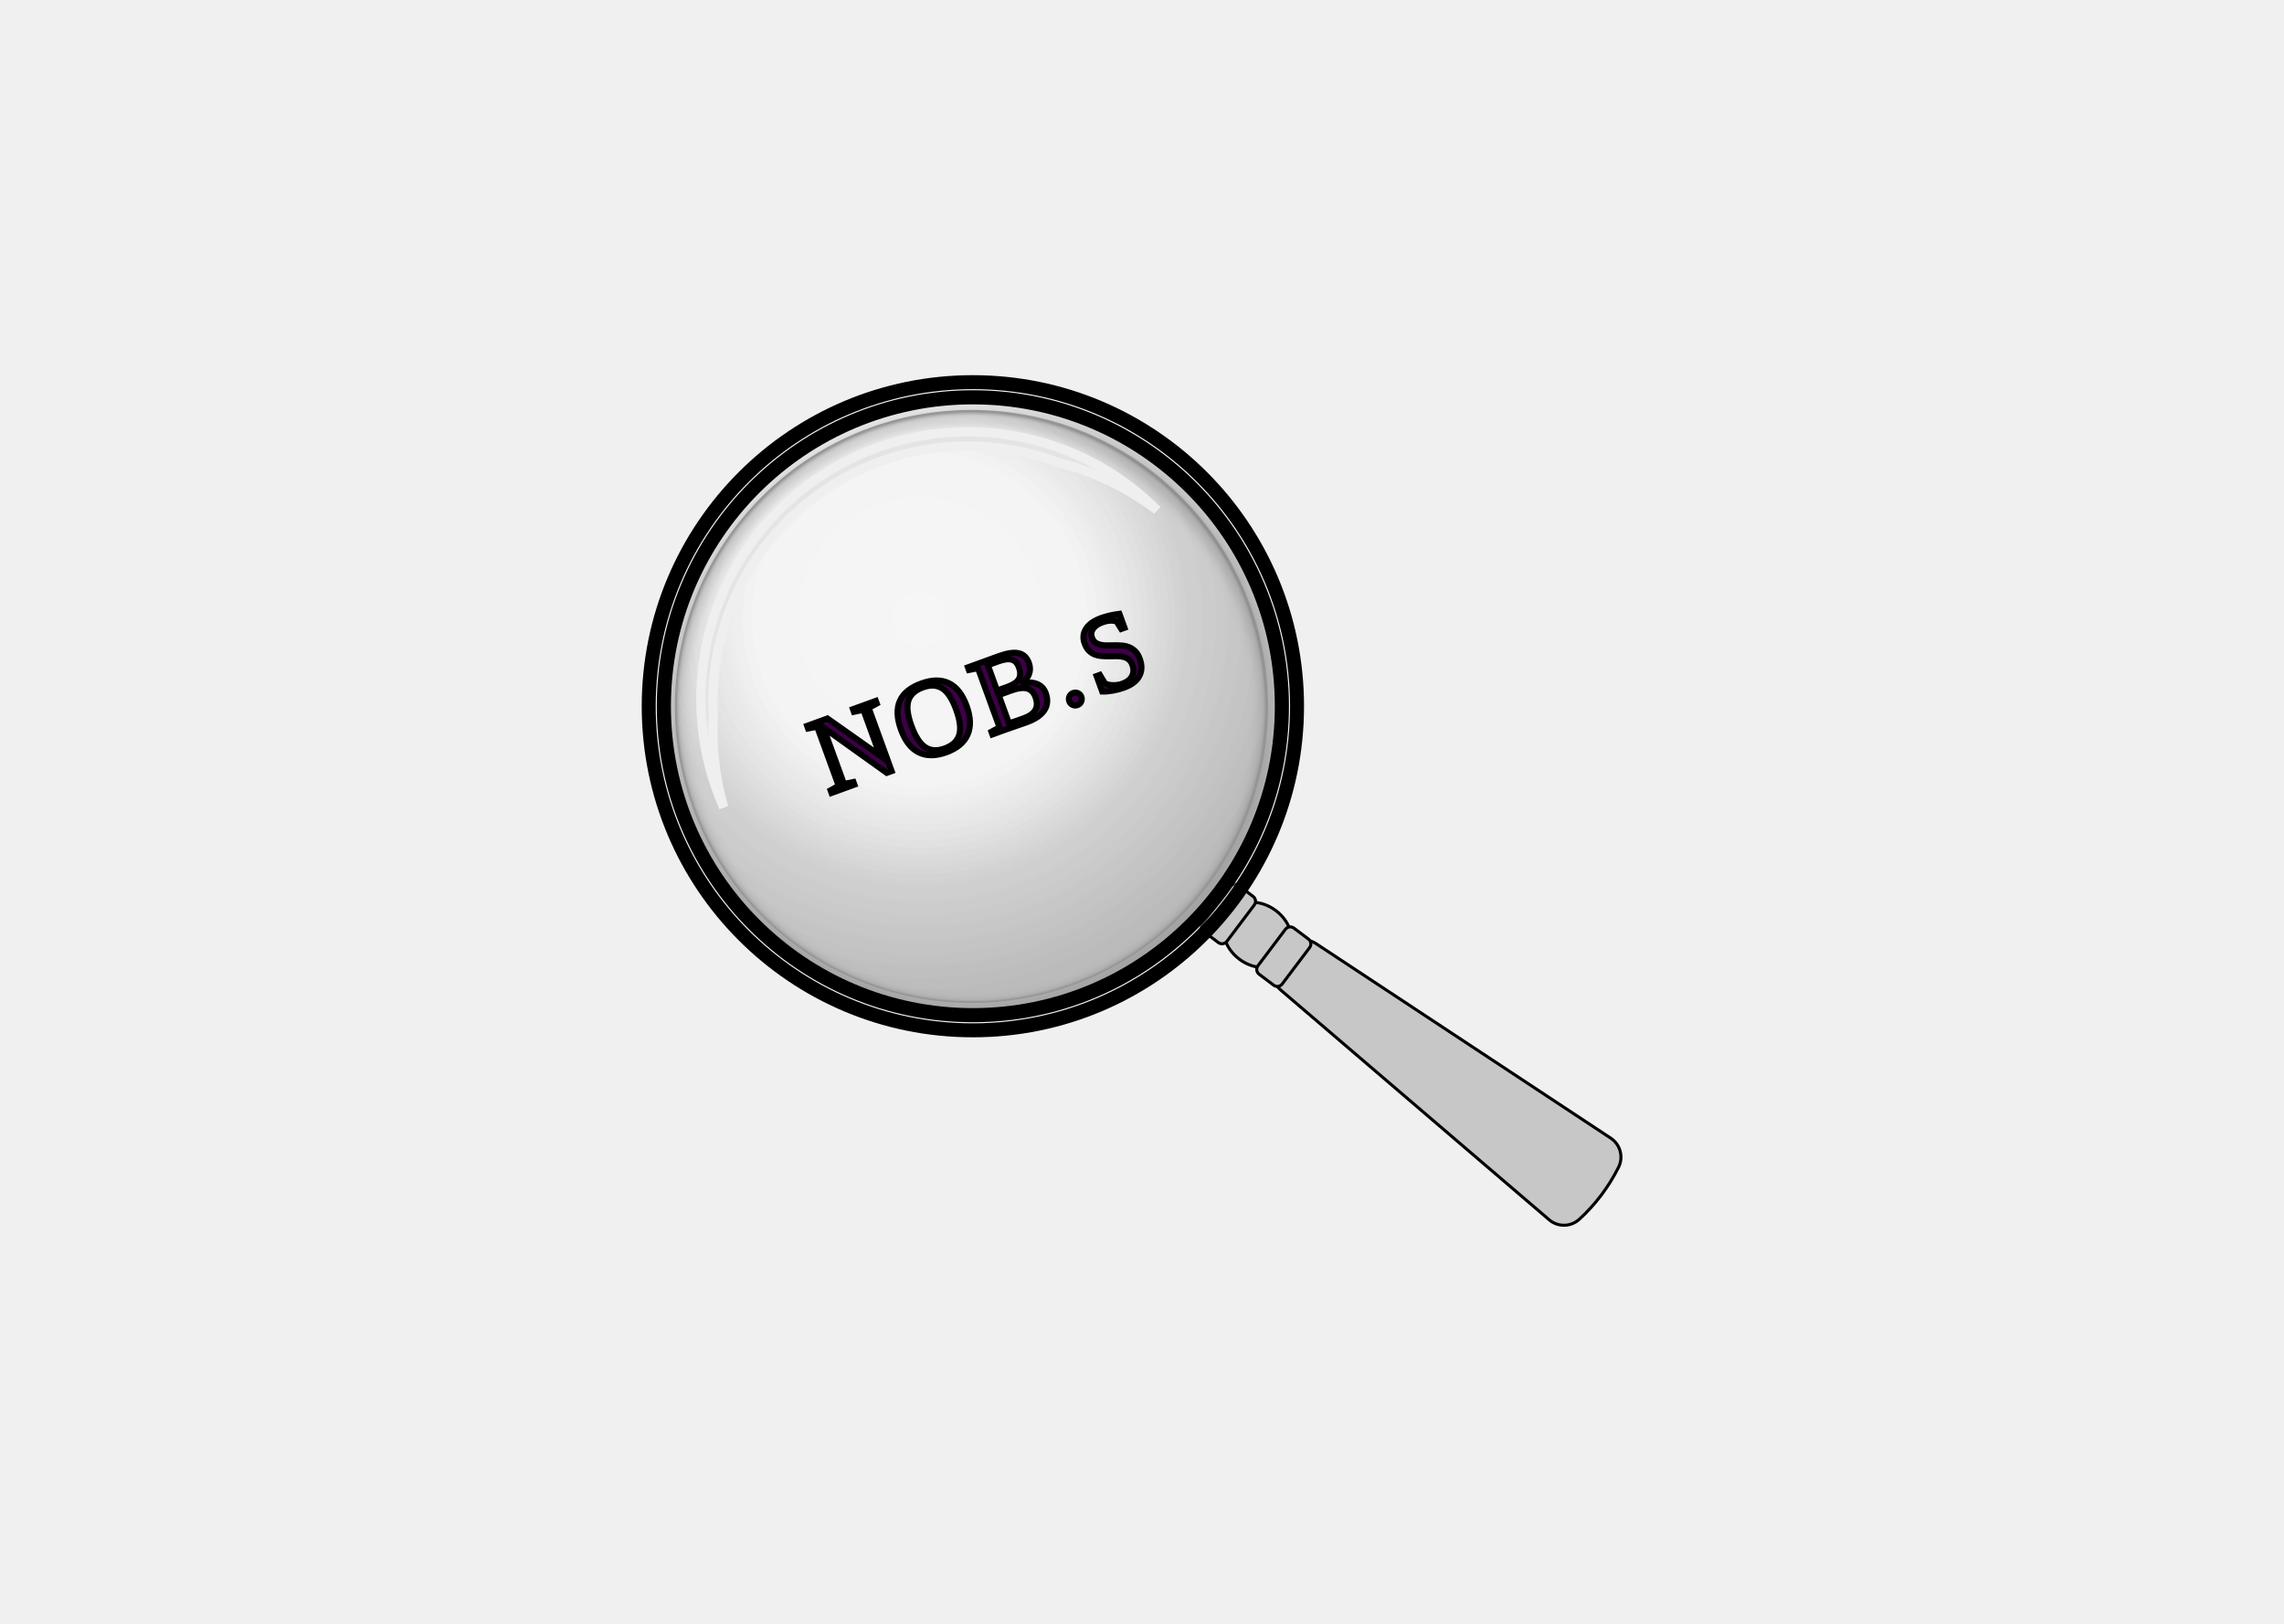
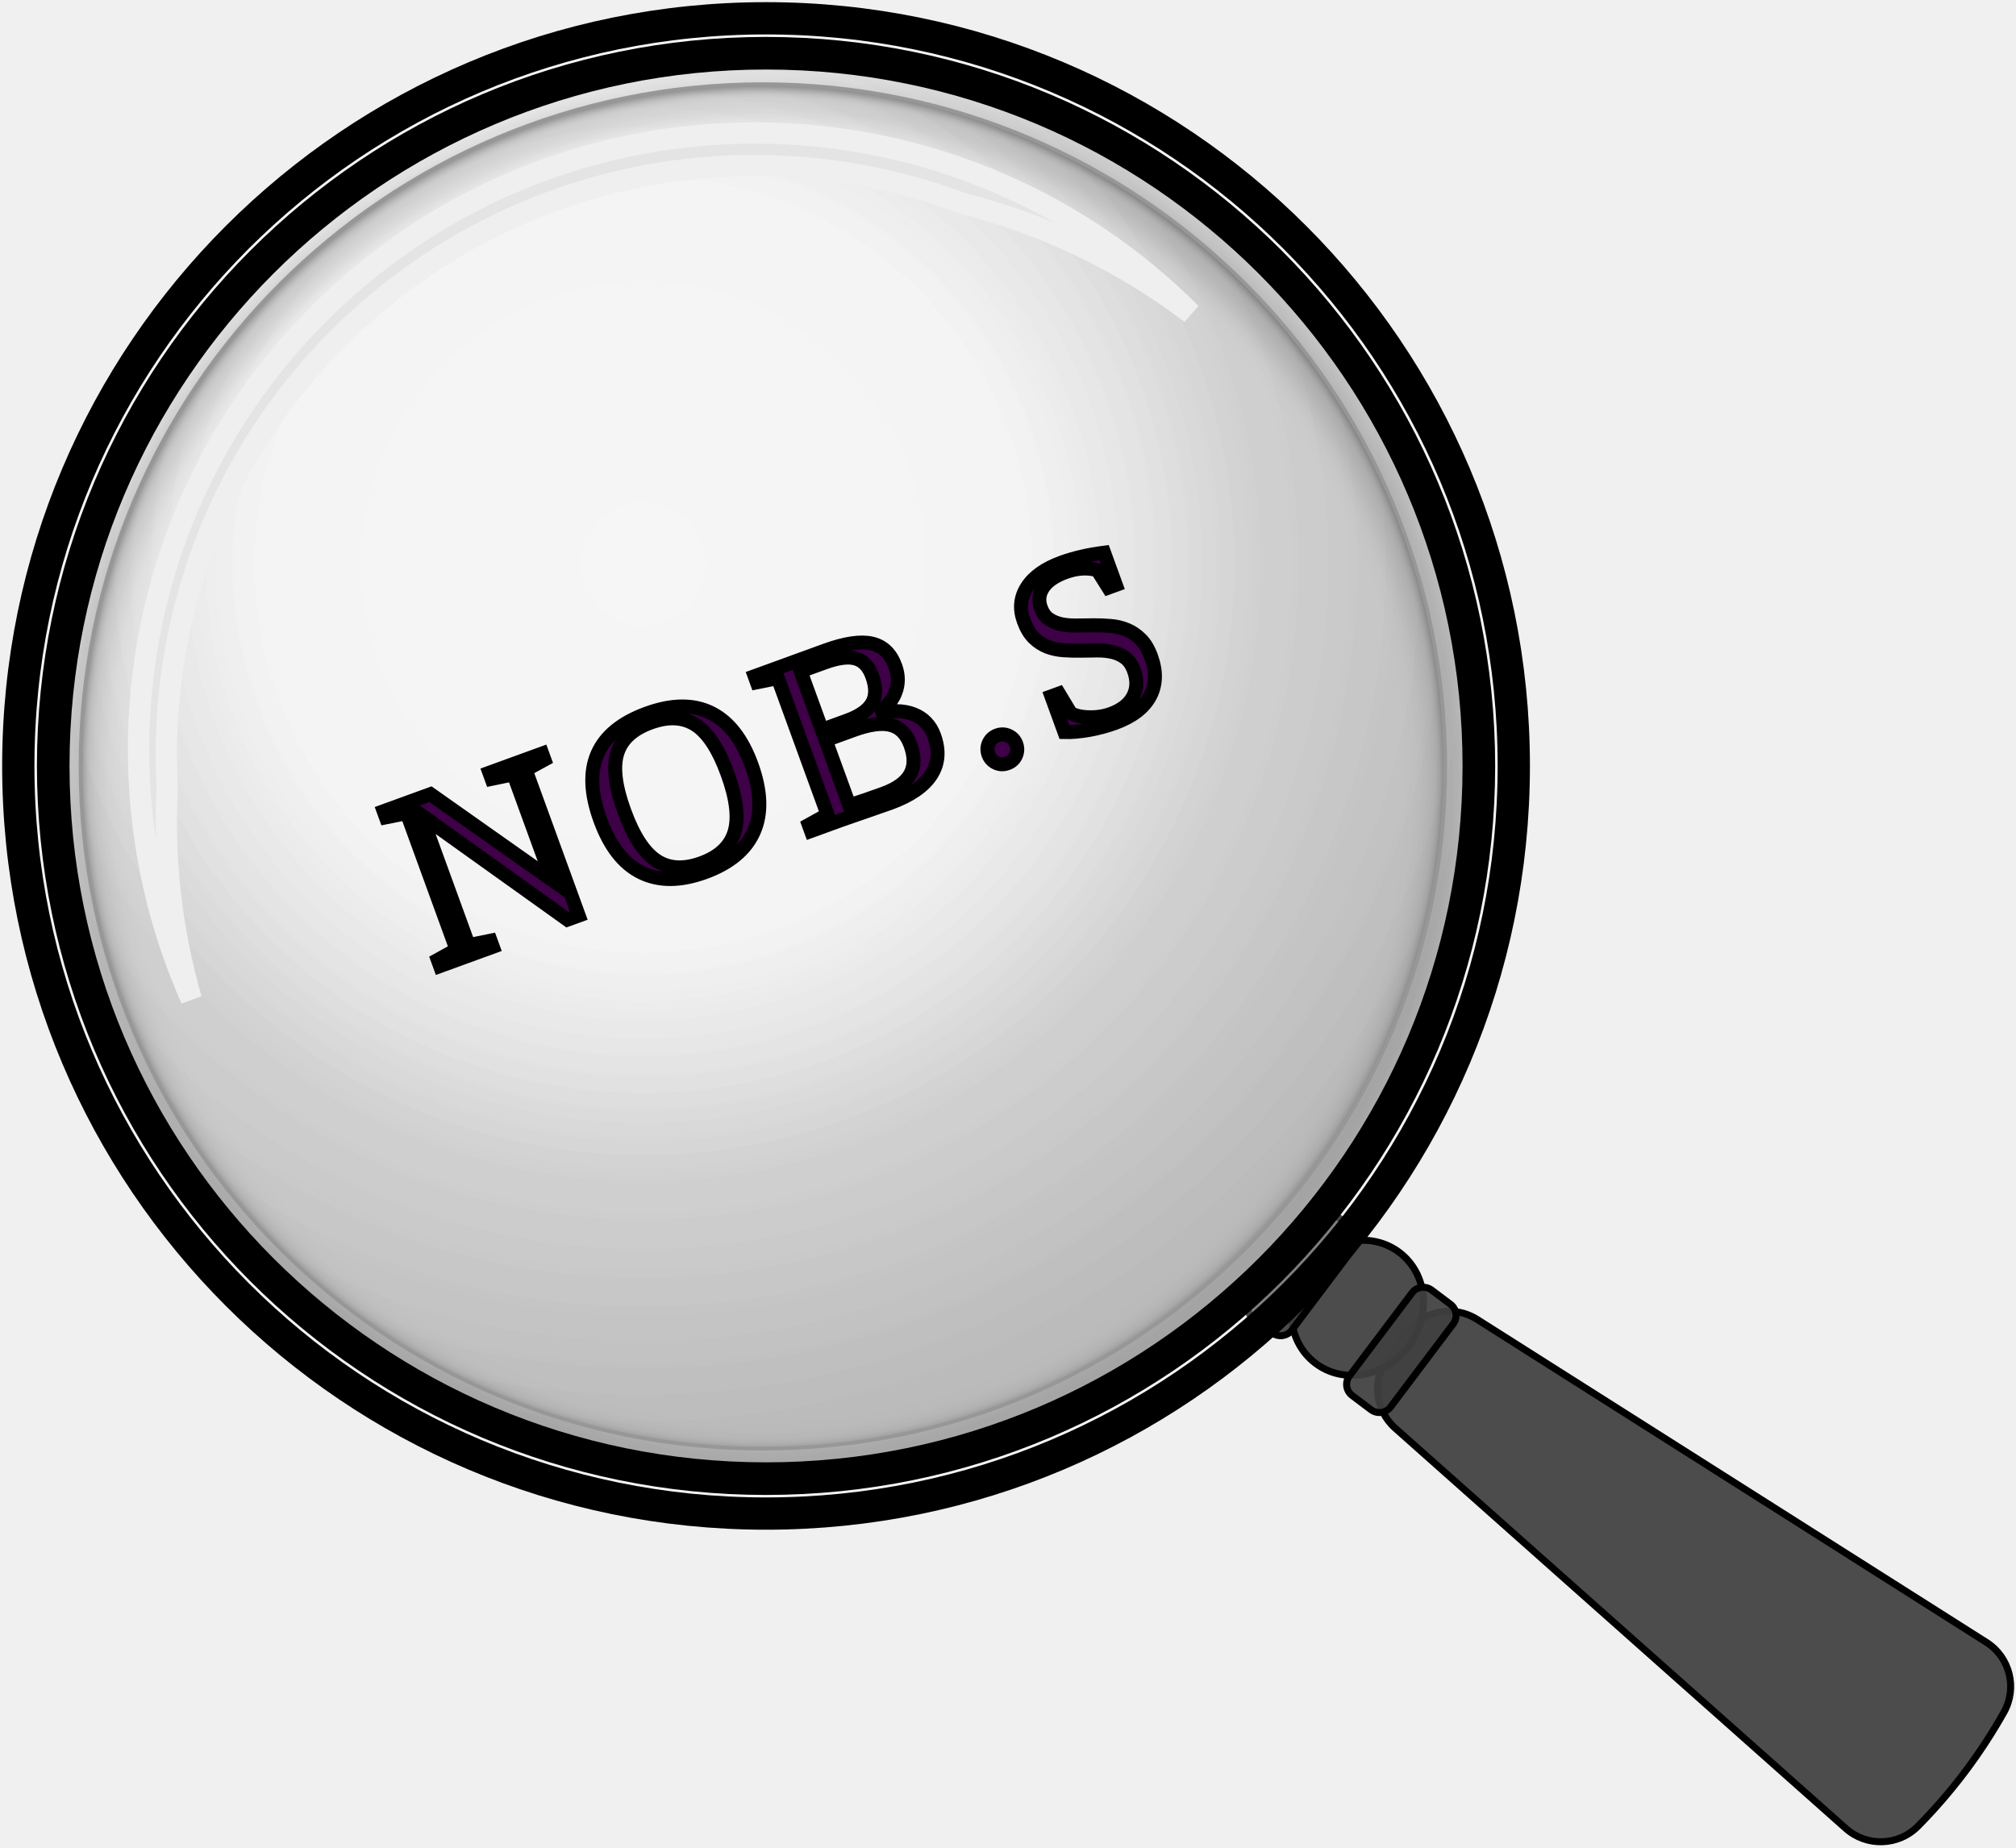
- <svg xmlns="http://www.w3.org/2000/svg" xmlns:xlink="http://www.w3.org/1999/xlink" width="1440px" height="1024px" viewBox="0 0 1440 1024" version="1.1">
+ <svg xmlns="http://www.w3.org/2000/svg" xmlns:xlink="http://www.w3.org/1999/xlink" width="551px" height="505px" viewBox="0 0 551 505" version="1.1">
  <defs>
    <radialGradient cx="41.541%" cy="34.983%" fx="41.541%" fy="34.983%" r="61.126%" id="radialGradient-1">
      <stop stop-color="#FFFFFF" stop-opacity="0.694" offset="0%" />
      <stop stop-color="#AEAEAE" stop-opacity="0.623" offset="29.813%" />
      <stop stop-color="#282828" stop-opacity="0.913" offset="70.687%" />
      <stop stop-color="#000000" offset="100%" />
    </radialGradient>
    <circle id="path-2" cx="203.5" cy="204.5" r="186.5" />
    <filter x="-3.9%" y="-2.8%" width="107.8%" height="107.8%" filterUnits="objectBoundingBox" id="filter-3">
      <feMorphology radius="0.5" operator="dilate" in="SourceAlpha" result="shadowSpreadOuter1" />
      <feOffset dx="0" dy="4" in="shadowSpreadOuter1" result="shadowOffsetOuter1" />
      <feMorphology radius="1" operator="erode" in="SourceAlpha" result="shadowInner" />
      <feOffset dx="0" dy="4" in="shadowInner" result="shadowInner" />
      <feComposite in="shadowOffsetOuter1" in2="shadowInner" operator="out" result="shadowOffsetOuter1" />
      <feGaussianBlur stdDeviation="4" in="shadowOffsetOuter1" result="shadowBlurOuter1" />
      <feColorMatrix values="0 0 0 0 0   0 0 0 0 0   0 0 0 0 0  0 0 0 0.5 0" type="matrix" in="shadowBlurOuter1" />
    </filter>
    <filter x="-2.8%" y="-1.7%" width="105.6%" height="105.6%" filterUnits="objectBoundingBox" id="filter-4">
      <feGaussianBlur stdDeviation="1.5" in="SourceAlpha" result="shadowBlurInner1" />
      <feOffset dx="0" dy="1" in="shadowBlurInner1" result="shadowOffsetInner1" />
      <feComposite in="shadowOffsetInner1" in2="SourceAlpha" operator="arithmetic" k2="-1" k3="1" result="shadowInnerInner1" />
      <feColorMatrix values="0 0 0 0 0   0 0 0 0 0   0 0 0 0 0  0 0 0 0.5 0" type="matrix" in="shadowInnerInner1" />
    </filter>
  </defs>
-   <g id="NOBS-Web-Logo" stroke="none" stroke-width="1" fill="none" fill-rule="evenodd">
-     <g id="Handle" transform="translate(888.0523, 662.5322) rotate(-53) translate(-888.0523, -662.5322) translate(854.0523, 509.0322)" fill="#C7C7C7" stroke="#000000" stroke-width="1.91">
-       <path d="M30.293,52.862 C22.727,52.862 16.466,58.745 15.995,66.296 L2.147,288.521 C1.696,295.761 6.728,302.196 13.864,303.503 C20.721,304.759 27.577,305.387 34.433,305.387 C41.269,305.387 48.093,304.762 54.907,303.514 C62.042,302.206 67.073,295.772 66.622,288.532 L52.774,66.296 C52.303,58.745 46.042,52.862 38.476,52.862 L30.293,52.862 Z" id="Rectangle" />
-       <ellipse id="Oval" cx="35.003" cy="33.558" rx="19.167" ry="22.957" />
-       <rect id="Rectangle" x="15.768" y="45.462" width="36.423" height="19.133" rx="3.82" />
-       <rect id="Rectangle" x="16.245" y="1.423" width="36.423" height="19.133" rx="3.82" />
-     </g>
-     <g id="Lens" transform="translate(409, 241)">
-       <circle id="Outer-ring" stroke="#000000" stroke-width="8.82" fill-opacity="0.28" fill="#FFFFFF" cx="204.37" cy="204.37" r="204.37" />
-       <circle id="Inner-ring" stroke="#000000" stroke-width="8.91" cx="204.37" cy="204.37" r="194.82" />
-       <circle id="Gradient" fill="url(#radialGradient-1)" opacity="0.236" style="mix-blend-mode: hard-light;" cx="203.82" cy="207.82" r="194.82" />
-       <g id="Glare">
-         <use fill="black" fill-opacity="1" filter="url(#filter-3)" xlink:href="#path-2" />
-         <use fill="black" fill-opacity="1" filter="url(#filter-4)" xlink:href="#path-2" />
-         <use stroke="#979797" stroke-width="1" xlink:href="#path-2" />
+   <g id="Page-1" stroke="none" stroke-width="1" fill="none" fill-rule="evenodd">
+     <g id="NOBS-Web-Logo" transform="translate(-510, -303)">
+       <g id="Group" transform="translate(515, 308)">
+         <g id="Handle" transform="translate(438.7007, 409.1678) rotate(-53) translate(-438.7007, -409.1678) translate(404.7007, 291.1678)" fill="#424141" fill-opacity="0.931" stroke="#000000" stroke-width="1.91">
+           <path d="M29.727,40.694 C22.263,40.694 16.05,46.425 15.449,53.865 L2.178,218.12 C1.565,225.713 7.001,232.458 14.551,233.471 C21.07,234.346 27.588,234.784 34.107,234.784 C40.604,234.784 47.09,234.349 53.566,233.48 C61.116,232.466 66.553,225.721 65.939,218.129 L52.668,53.865 C52.067,46.425 45.854,40.694 38.389,40.694 L29.727,40.694 Z" id="Rectangle" />
+           <ellipse id="Oval" cx="35.505" cy="25.835" rx="19" ry="17.5" />
+           <rect id="Rectangle" x="15.497" y="35.295" width="36.09" height="14.09" rx="3.82" />
+           <rect id="Rectangle" x="16.019" y="1.093" width="36.09" height="14.09" rx="3.82" />
+         </g>
+         <g id="Lens">
+           <circle id="Outer-ring" stroke="#000000" stroke-width="8.82" fill-opacity="0.28" fill="#FFFFFF" cx="204.37" cy="204.37" r="204.37" />
+           <circle id="Inner-ring" stroke="#000000" stroke-width="8.91" cx="204.37" cy="204.37" r="194.82" />
+           <circle id="Gradient" fill="url(#radialGradient-1)" opacity="0.236" style="mix-blend-mode: hard-light;" cx="203.82" cy="207.82" r="194.82" />
+           <g id="Glare">
+             <use fill="black" fill-opacity="1" filter="url(#filter-3)" xlink:href="#path-2" />
+             <use fill="black" fill-opacity="1" filter="url(#filter-4)" xlink:href="#path-2" />
+             <use stroke="#979797" stroke-width="1" xlink:href="#path-2" />
+           </g>
+           <text id="NOB.S" stroke="#000000" stroke-width="3.82" transform="translate(204, 197.5) rotate(-20) translate(-204, -197.5) " font-family="Exo2.0-Regular, Exo 2.0" font-size="68.76" font-weight="normal" letter-spacing="4.298" fill="#3E0047">
+             <tspan x="97.577" y="225">NOB.S</tspan>
+           </text>
+           <path d="M37.405,59.659 C54.762,50.398 73.458,44.213 92.633,41.211 C139.907,28.328 192.457,37.132 234.037,69.618 C281.455,106.664 302.44,165.004 294.035,220.543 C293.141,243.516 287.714,266.454 277.582,287.932 C324.754,215.44 309.4,117.644 239.977,63.404 C179.423,16.094 96.666,16.716 37.405,59.659 Z" id="Combined-Shape" stroke="#EFEFEF" stroke-width="5.825" fill="#E4E4E4" transform="translate(171.0754, 157.8041) rotate(-78) translate(-171.0754, -157.8041) " />
+         </g>
      </g>
-       <text id="NOB.S" stroke="#000000" stroke-width="3.82" transform="translate(204, 197.5) rotate(-20) translate(-204, -197.5) " font-family="Exo2.0-Regular, Exo 2.0" font-size="68.76" font-weight="normal" letter-spacing="4.298" fill="#3E0047">
-         <tspan x="97.577" y="225">NOB.S</tspan>
-       </text>
-       <path d="M37.405,59.659 C54.762,50.398 73.458,44.213 92.633,41.211 C139.907,28.328 192.457,37.132 234.037,69.618 C281.455,106.664 302.44,165.004 294.035,220.543 C293.141,243.516 287.714,266.454 277.582,287.932 C324.754,215.44 309.4,117.644 239.977,63.404 C179.423,16.094 96.666,16.716 37.405,59.659 Z" id="Combined-Shape" stroke="#EFEFEF" stroke-width="5.825" fill="#E4E4E4" transform="translate(171.0754, 157.8041) rotate(-78) translate(-171.0754, -157.8041) " />
    </g>
  </g>
</svg>
